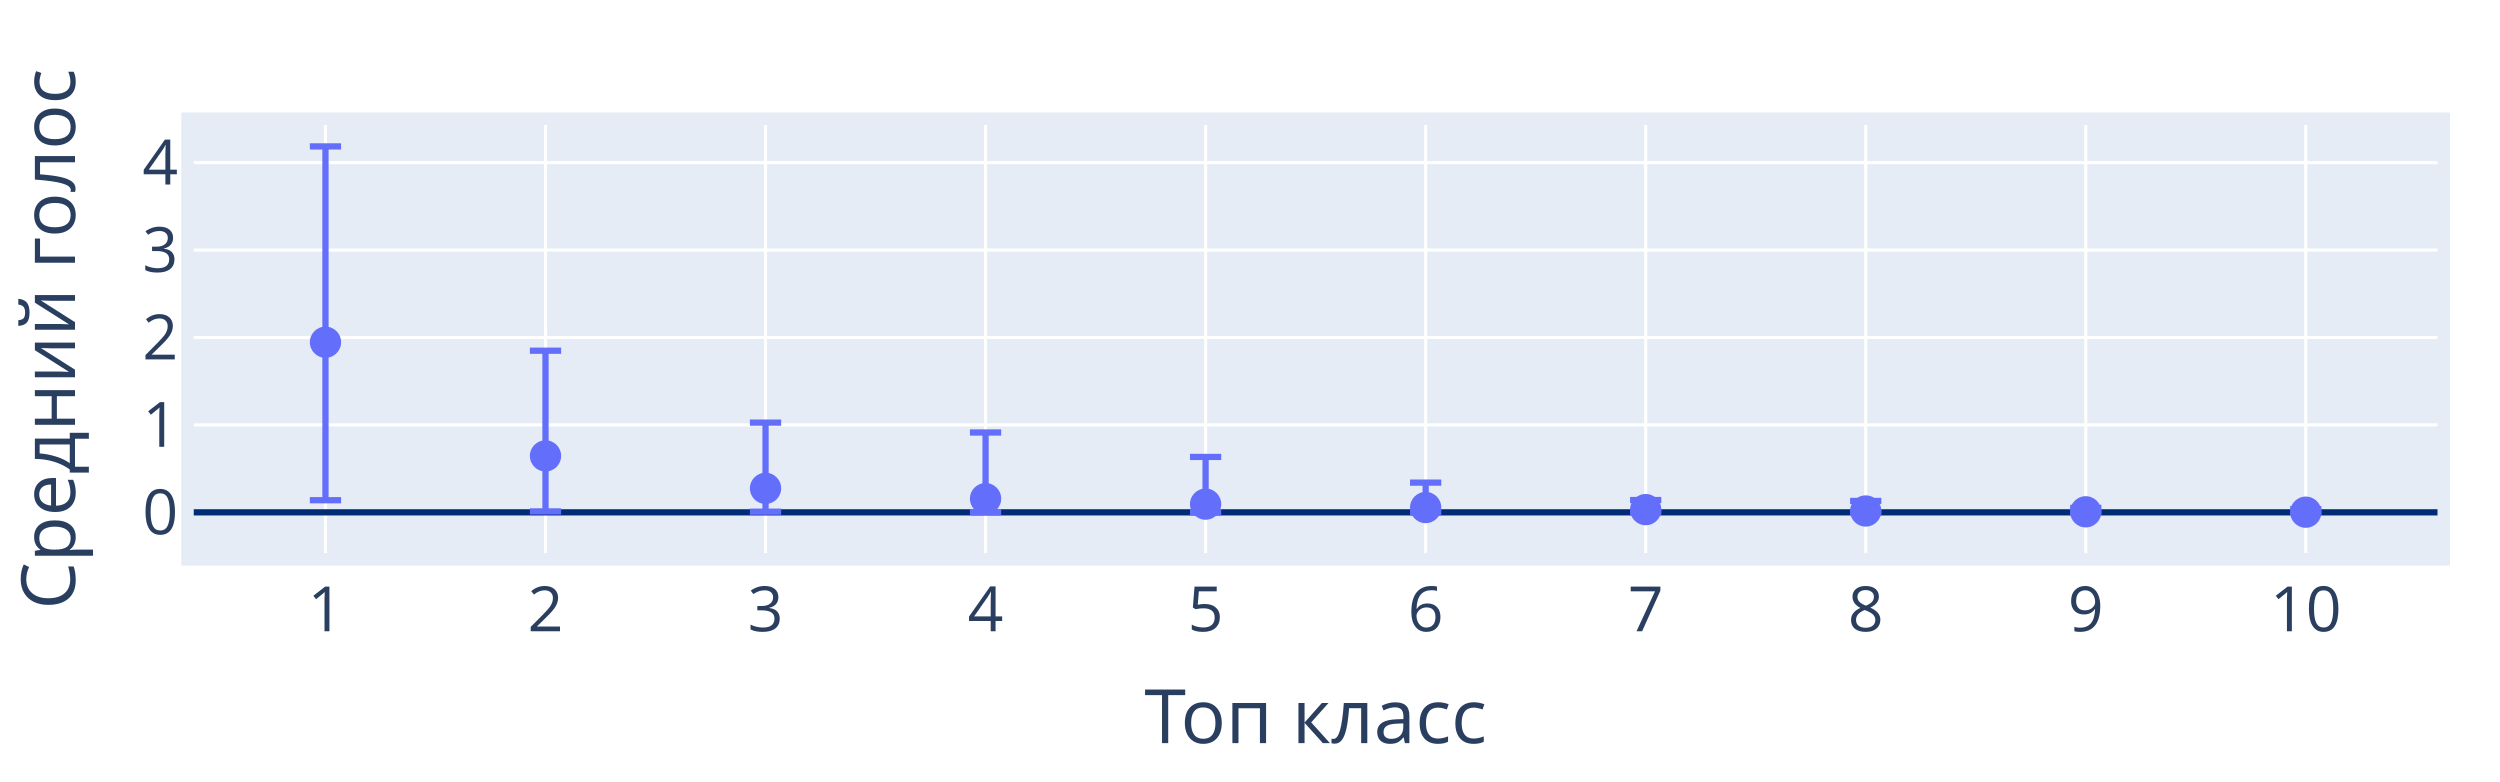
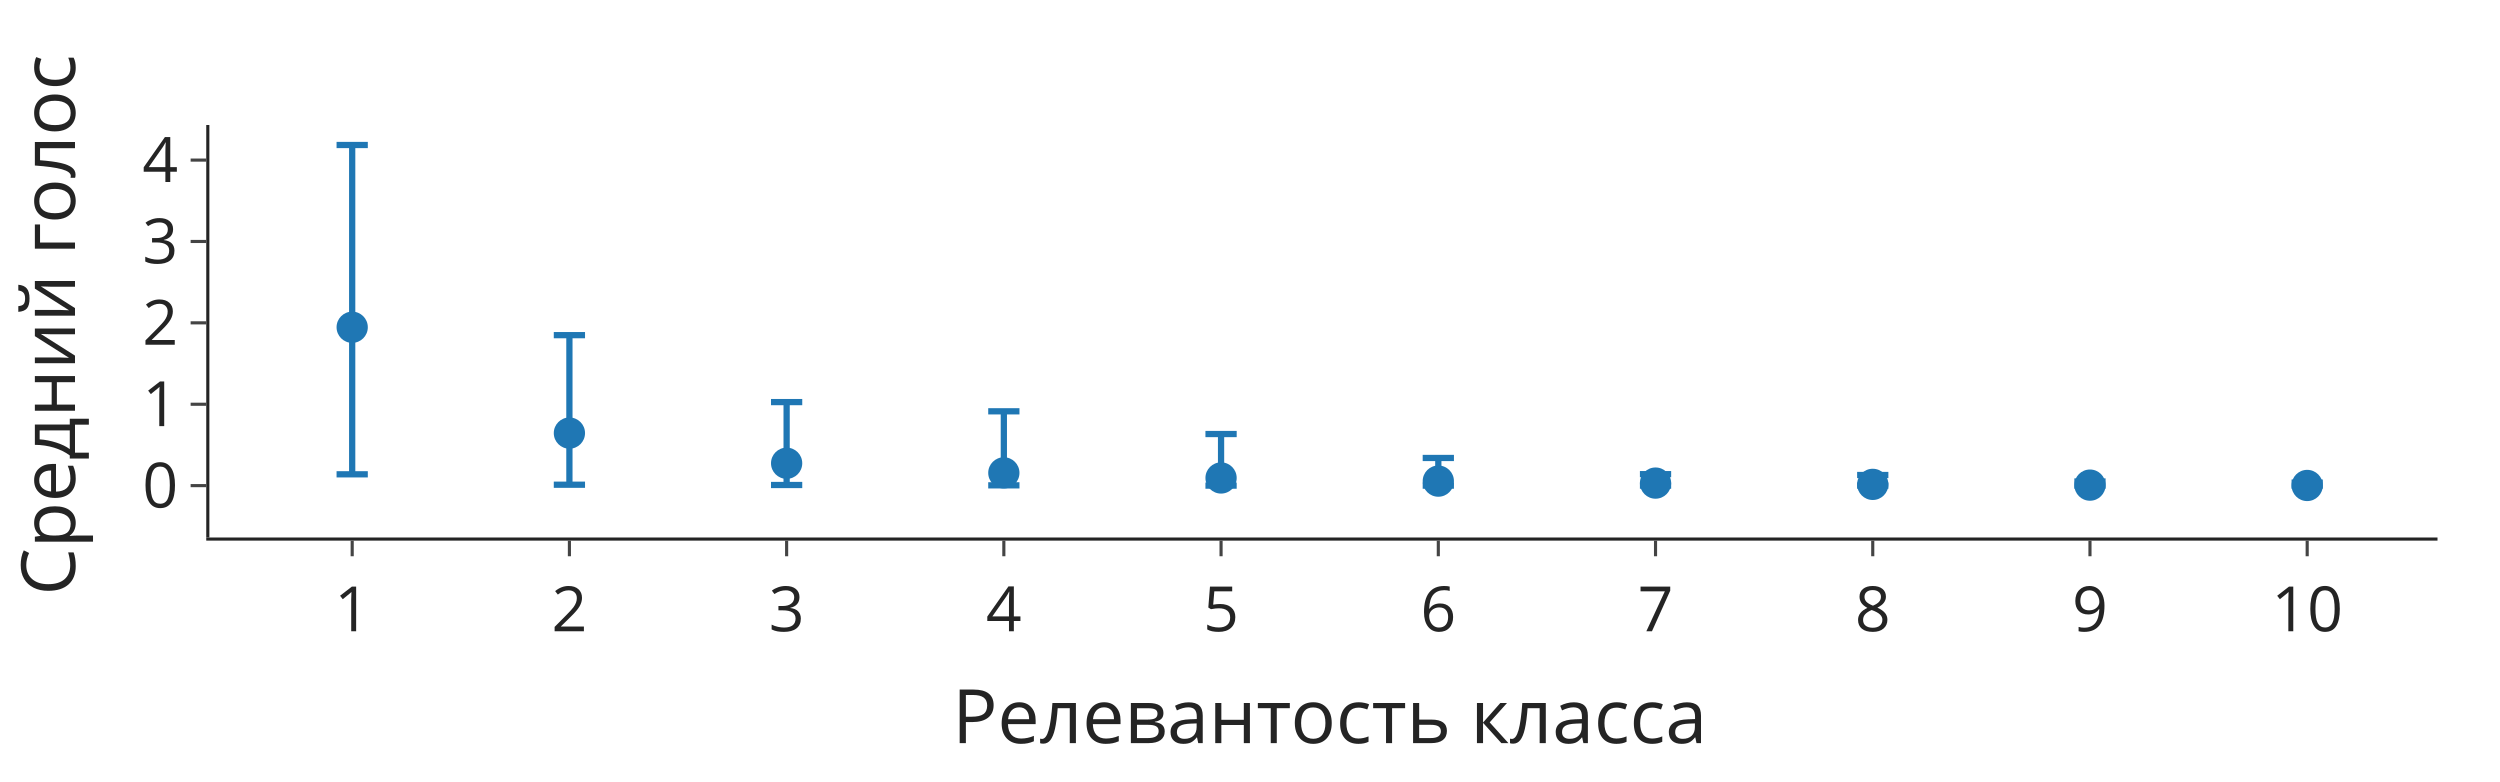
<svg xmlns="http://www.w3.org/2000/svg" class="main-svg" width="800" height="250" style="" viewBox="0 0 800 250">
  <rect x="0" y="0" width="800" height="250" style="fill: rgb(255, 255, 255); fill-opacity: 1;" />
-   <defs id="defs-3af15d">
+   <defs id="defs-09ce1a">
    <g class="clips">
-       <clipPath id="clip3af15dxyplot" class="plotclip">
-         <rect width="718" height="137" />
+       <clipPath id="clip09ce1axyplot" class="plotclip">
+         <rect width="709" height="128" />
      </clipPath>
-       <clipPath class="axesclip" id="clip3af15dx">
-         <rect x="62" y="0" width="718" height="250" />
+       <clipPath class="axesclip" id="clip09ce1ax">
+         <rect x="71" y="0" width="709" height="250" />
      </clipPath>
-       <clipPath class="axesclip" id="clip3af15dy">
-         <rect x="0" y="40" width="800" height="137" />
+       <clipPath class="axesclip" id="clip09ce1ay">
+         <rect x="0" y="40" width="800" height="128" />
      </clipPath>
-       <clipPath class="axesclip" id="clip3af15dxy">
-         <rect x="62" y="40" width="718" height="137" />
+       <clipPath class="axesclip" id="clip09ce1axy">
+         <rect x="71" y="40" width="709" height="128" />
      </clipPath>
    </g>
    <g class="gradients" />
  </defs>
-   <g class="bglayer">
-     <rect class="bg" x="58" y="36" width="726" height="145" style="fill: rgb(229, 236, 246); fill-opacity: 1; stroke-width: 0;" />
-   </g>
+   <g class="bglayer" />
  <g class="layer-below">
    <g class="imagelayer" />
    <g class="shapelayer" />
  </g>
  <g class="cartesianlayer">
    <g class="subplot xy">
      <g class="layer-subplot">
        <g class="shapelayer" />
        <g class="imagelayer" />
      </g>
      <g class="gridlayer">
-         <g class="x">
-           <path class="xgrid crisp" transform="translate(104.15,0)" d="M0,40v137" style="stroke: rgb(255, 255, 255); stroke-opacity: 1; stroke-width: 1px;" />
-           <path class="xgrid crisp" transform="translate(174.56,0)" d="M0,40v137" style="stroke: rgb(255, 255, 255); stroke-opacity: 1; stroke-width: 1px;" />
-           <path class="xgrid crisp" transform="translate(244.97,0)" d="M0,40v137" style="stroke: rgb(255, 255, 255); stroke-opacity: 1; stroke-width: 1px;" />
-           <path class="xgrid crisp" transform="translate(315.38,0)" d="M0,40v137" style="stroke: rgb(255, 255, 255); stroke-opacity: 1; stroke-width: 1px;" />
-           <path class="xgrid crisp" transform="translate(385.79,0)" d="M0,40v137" style="stroke: rgb(255, 255, 255); stroke-opacity: 1; stroke-width: 1px;" />
-           <path class="xgrid crisp" transform="translate(456.21,0)" d="M0,40v137" style="stroke: rgb(255, 255, 255); stroke-opacity: 1; stroke-width: 1px;" />
-           <path class="xgrid crisp" transform="translate(526.62,0)" d="M0,40v137" style="stroke: rgb(255, 255, 255); stroke-opacity: 1; stroke-width: 1px;" />
-           <path class="xgrid crisp" transform="translate(597.03,0)" d="M0,40v137" style="stroke: rgb(255, 255, 255); stroke-opacity: 1; stroke-width: 1px;" />
-           <path class="xgrid crisp" transform="translate(667.44,0)" d="M0,40v137" style="stroke: rgb(255, 255, 255); stroke-opacity: 1; stroke-width: 1px;" />
-           <path class="xgrid crisp" transform="translate(737.85,0)" d="M0,40v137" style="stroke: rgb(255, 255, 255); stroke-opacity: 1; stroke-width: 1px;" />
-         </g>
-         <g class="y">
-           <path class="ygrid crisp" transform="translate(0,135.97)" d="M62,0h718" style="stroke: rgb(255, 255, 255); stroke-opacity: 1; stroke-width: 1px;" />
-           <path class="ygrid crisp" transform="translate(0,108)" d="M62,0h718" style="stroke: rgb(255, 255, 255); stroke-opacity: 1; stroke-width: 1px;" />
-           <path class="ygrid crisp" transform="translate(0,80.02)" d="M62,0h718" style="stroke: rgb(255, 255, 255); stroke-opacity: 1; stroke-width: 1px;" />
-           <path class="ygrid crisp" transform="translate(0,52.04)" d="M62,0h718" style="stroke: rgb(255, 255, 255); stroke-opacity: 1; stroke-width: 1px;" />
-         </g>
+         <g class="x" />
+         <g class="y" />
      </g>
-       <g class="zerolinelayer">
-         <path class="yzl zl crisp" transform="translate(0,163.95)" d="M62,0h718" style="stroke: rgb(0, 44, 117); stroke-opacity: 1; stroke-width: 2px;" />
-       </g>
+       <g class="zerolinelayer" />
      <path class="xlines-below" />
      <path class="ylines-below" />
      <g class="overlines-below" />
      <g class="xaxislayer-below" />
      <g class="yaxislayer-below" />
      <g class="overaxes-below" />
-       <g class="plot" transform="translate(62, 40)" clip-path="url('#clip3af15dxyplot')">
+       <g class="plot" transform="translate(71, 40)" clip-path="url('#clip09ce1axyplot')">
        <g class="scatterlayer mlayer">
-           <g class="trace scatter trace63df434f-5022-4cd2-8408-bc5ad583c831" style="stroke-miterlimit: 2; opacity: 1;">
+           <g class="trace scatter trace0e662ba9-b18d-4575-a05d-d37130203d5c" style="stroke-miterlimit: 2; opacity: 1;">
            <g class="fills" />
            <g class="errorbars">
              <g class="errorbar" style="opacity: 1;">
-                 <path class="yerror" d="M37.15,6.85h10m-5,0V120.07m-5,0h10" style="vector-effect: non-scaling-stroke; stroke-width: 2px; stroke: rgb(99, 110, 250); stroke-opacity: 1;" />
+                 <path class="yerror" d="M36.7,6.4h10m-5,0V111.78m-5,0h10" style="vector-effect: non-scaling-stroke; stroke-width: 2px; stroke: rgb(31, 119, 180); stroke-opacity: 1;" />
              </g>
              <g class="errorbar" style="opacity: 1;">
-                 <path class="yerror" d="M107.56,72.23h10m-5,0V123.65m-5,0h10" style="vector-effect: non-scaling-stroke; stroke-width: 2px; stroke: rgb(99, 110, 250); stroke-opacity: 1;" />
+                 <path class="yerror" d="M106.21,67.25h10m-5,0V115.11m-5,0h10" style="vector-effect: non-scaling-stroke; stroke-width: 2px; stroke: rgb(31, 119, 180); stroke-opacity: 1;" />
              </g>
              <g class="errorbar" style="opacity: 1;">
-                 <path class="yerror" d="M177.97,95.24h10m-5,0V123.74m-5,0h10" style="vector-effect: non-scaling-stroke; stroke-width: 2px; stroke: rgb(99, 110, 250); stroke-opacity: 1;" />
+                 <path class="yerror" d="M175.72,88.67h10m-5,0V115.2m-5,0h10" style="vector-effect: non-scaling-stroke; stroke-width: 2px; stroke: rgb(31, 119, 180); stroke-opacity: 1;" />
              </g>
              <g class="errorbar" style="opacity: 1;">
-                 <path class="yerror" d="M248.38,98.4h10m-5,0V123.86m-5,0h10" style="vector-effect: non-scaling-stroke; stroke-width: 2px; stroke: rgb(99, 110, 250); stroke-opacity: 1;" />
+                 <path class="yerror" d="M245.23,91.62h10m-5,0V115.31m-5,0h10" style="vector-effect: non-scaling-stroke; stroke-width: 2px; stroke: rgb(31, 119, 180); stroke-opacity: 1;" />
              </g>
              <g class="errorbar" style="opacity: 1;">
-                 <path class="yerror" d="M318.79,106.22h10m-5,0V123.95m-5,0h10" style="vector-effect: non-scaling-stroke; stroke-width: 2px; stroke: rgb(99, 110, 250); stroke-opacity: 1;" />
+                 <path class="yerror" d="M314.74,98.89h10m-5,0V115.4m-5,0h10" style="vector-effect: non-scaling-stroke; stroke-width: 2px; stroke: rgb(31, 119, 180); stroke-opacity: 1;" />
              </g>
              <g class="errorbar" style="opacity: 1;">
-                 <path class="yerror" d="M389.21,114.44h10m-5,0V123.95m-5,0h10" style="vector-effect: non-scaling-stroke; stroke-width: 2px; stroke: rgb(99, 110, 250); stroke-opacity: 1;" />
+                 <path class="yerror" d="M384.26,106.55h10m-5,0V115.4m-5,0h10" style="vector-effect: non-scaling-stroke; stroke-width: 2px; stroke: rgb(31, 119, 180); stroke-opacity: 1;" />
              </g>
              <g class="errorbar" style="opacity: 1;">
-                 <path class="yerror" d="M459.62,120.01h10m-5,0V123.95m-5,0h10" style="vector-effect: non-scaling-stroke; stroke-width: 2px; stroke: rgb(99, 110, 250); stroke-opacity: 1;" />
+                 <path class="yerror" d="M453.77,111.73h10m-5,0V115.4m-5,0h10" style="vector-effect: non-scaling-stroke; stroke-width: 2px; stroke: rgb(31, 119, 180); stroke-opacity: 1;" />
              </g>
              <g class="errorbar" style="opacity: 1;">
-                 <path class="yerror" d="M530.03,120.3h10m-5,0V123.95m-5,0h10" style="vector-effect: non-scaling-stroke; stroke-width: 2px; stroke: rgb(99, 110, 250); stroke-opacity: 1;" />
+                 <path class="yerror" d="M523.28,112h10m-5,0V115.4m-5,0h10" style="vector-effect: non-scaling-stroke; stroke-width: 2px; stroke: rgb(31, 119, 180); stroke-opacity: 1;" />
              </g>
              <g class="errorbar" style="opacity: 1;">
-                 <path class="yerror" d="M600.44,122.53h10m-5,0V123.95m-5,0h10" style="vector-effect: non-scaling-stroke; stroke-width: 2px; stroke: rgb(99, 110, 250); stroke-opacity: 1;" />
+                 <path class="yerror" d="M592.79,114.08h10m-5,0V115.4m-5,0h10" style="vector-effect: non-scaling-stroke; stroke-width: 2px; stroke: rgb(31, 119, 180); stroke-opacity: 1;" />
              </g>
              <g class="errorbar" style="opacity: 1;">
-                 <path class="yerror" d="M670.85,122.93h10m-5,0V123.95m-5,0h10" style="vector-effect: non-scaling-stroke; stroke-width: 2px; stroke: rgb(99, 110, 250); stroke-opacity: 1;" />
+                 <path class="yerror" d="M662.3,114.44h10m-5,0V115.4m-5,0h10" style="vector-effect: non-scaling-stroke; stroke-width: 2px; stroke: rgb(31, 119, 180); stroke-opacity: 1;" />
              </g>
            </g>
            <g class="lines" />
            <g class="points">
-               <path class="point" transform="translate(42.15,69.51)" d="M5,0A5,5 0 1,1 0,-5A5,5 0 0,1 5,0Z" style="opacity: 1; stroke-width: 0px; fill: rgb(99, 110, 250); fill-opacity: 1;" />
-               <path class="point" transform="translate(112.56,105.89)" d="M5,0A5,5 0 1,1 0,-5A5,5 0 0,1 5,0Z" style="opacity: 1; stroke-width: 0px; fill: rgb(99, 110, 250); fill-opacity: 1;" />
-               <path class="point" transform="translate(182.97,116.27)" d="M5,0A5,5 0 1,1 0,-5A5,5 0 0,1 5,0Z" style="opacity: 1; stroke-width: 0px; fill: rgb(99, 110, 250); fill-opacity: 1;" />
-               <path class="point" transform="translate(253.38,119.57)" d="M5,0A5,5 0 1,1 0,-5A5,5 0 0,1 5,0Z" style="opacity: 1; stroke-width: 0px; fill: rgb(99, 110, 250); fill-opacity: 1;" />
-               <path class="point" transform="translate(323.79,121.32)" d="M5,0A5,5 0 1,1 0,-5A5,5 0 0,1 5,0Z" style="opacity: 1; stroke-width: 0px; fill: rgb(99, 110, 250); fill-opacity: 1;" />
-               <path class="point" transform="translate(394.21,122.41)" d="M5,0A5,5 0 1,1 0,-5A5,5 0 0,1 5,0Z" style="opacity: 1; stroke-width: 0px; fill: rgb(99, 110, 250); fill-opacity: 1;" />
-               <path class="point" transform="translate(464.62,123.08)" d="M5,0A5,5 0 1,1 0,-5A5,5 0 0,1 5,0Z" style="opacity: 1; stroke-width: 0px; fill: rgb(99, 110, 250); fill-opacity: 1;" />
-               <path class="point" transform="translate(535.03,123.52)" d="M5,0A5,5 0 1,1 0,-5A5,5 0 0,1 5,0Z" style="opacity: 1; stroke-width: 0px; fill: rgb(99, 110, 250); fill-opacity: 1;" />
-               <path class="point" transform="translate(605.44,123.78)" d="M5,0A5,5 0 1,1 0,-5A5,5 0 0,1 5,0Z" style="opacity: 1; stroke-width: 0px; fill: rgb(99, 110, 250); fill-opacity: 1;" />
-               <path class="point" transform="translate(675.85,123.9)" d="M5,0A5,5 0 1,1 0,-5A5,5 0 0,1 5,0Z" style="opacity: 1; stroke-width: 0px; fill: rgb(99, 110, 250); fill-opacity: 1;" />
+               <path class="point" transform="translate(41.7,64.72)" d="M5,0A5,5 0 1,1 0,-5A5,5 0 0,1 5,0Z" style="opacity: 1; stroke-width: 0px; fill: rgb(31, 119, 180); fill-opacity: 1;" />
+               <path class="point" transform="translate(111.21,98.59)" d="M5,0A5,5 0 1,1 0,-5A5,5 0 0,1 5,0Z" style="opacity: 1; stroke-width: 0px; fill: rgb(31, 119, 180); fill-opacity: 1;" />
+               <path class="point" transform="translate(180.72,108.24)" d="M5,0A5,5 0 1,1 0,-5A5,5 0 0,1 5,0Z" style="opacity: 1; stroke-width: 0px; fill: rgb(31, 119, 180); fill-opacity: 1;" />
+               <path class="point" transform="translate(250.23,111.32)" d="M5,0A5,5 0 1,1 0,-5A5,5 0 0,1 5,0Z" style="opacity: 1; stroke-width: 0px; fill: rgb(31, 119, 180); fill-opacity: 1;" />
+               <path class="point" transform="translate(319.74,112.95)" d="M5,0A5,5 0 1,1 0,-5A5,5 0 0,1 5,0Z" style="opacity: 1; stroke-width: 0px; fill: rgb(31, 119, 180); fill-opacity: 1;" />
+               <path class="point" transform="translate(389.26,113.96)" d="M5,0A5,5 0 1,1 0,-5A5,5 0 0,1 5,0Z" style="opacity: 1; stroke-width: 0px; fill: rgb(31, 119, 180); fill-opacity: 1;" />
+               <path class="point" transform="translate(458.77,114.59)" d="M5,0A5,5 0 1,1 0,-5A5,5 0 0,1 5,0Z" style="opacity: 1; stroke-width: 0px; fill: rgb(31, 119, 180); fill-opacity: 1;" />
+               <path class="point" transform="translate(528.28,115)" d="M5,0A5,5 0 1,1 0,-5A5,5 0 0,1 5,0Z" style="opacity: 1; stroke-width: 0px; fill: rgb(31, 119, 180); fill-opacity: 1;" />
+               <path class="point" transform="translate(597.79,115.24)" d="M5,0A5,5 0 1,1 0,-5A5,5 0 0,1 5,0Z" style="opacity: 1; stroke-width: 0px; fill: rgb(31, 119, 180); fill-opacity: 1;" />
+               <path class="point" transform="translate(667.3,115.35)" d="M5,0A5,5 0 1,1 0,-5A5,5 0 0,1 5,0Z" style="opacity: 1; stroke-width: 0px; fill: rgb(31, 119, 180); fill-opacity: 1;" />
            </g>
            <g class="text" />
          </g>
        </g>
      </g>
      <g class="overplot" />
-       <path class="xlines-above crisp" d="M0,0" style="fill: none;" />
-       <path class="ylines-above crisp" d="M0,0" style="fill: none;" />
+       <path class="xlines-above crisp" d="M66,172.5H780" style="fill: none; stroke-width: 1px; stroke: rgb(36, 36, 36); stroke-opacity: 1;" />
+       <path class="ylines-above crisp" d="M66.5,40V172" style="fill: none; stroke-width: 1px; stroke: rgb(36, 36, 36); stroke-opacity: 1;" />
      <g class="overlines-above" />
      <g class="xaxislayer-above">
+         <path class="xtick ticks crisp" d="M0,173v5" transform="translate(112.7,0)" style="stroke: rgb(68, 68, 68); stroke-opacity: 1; stroke-width: 1px;" />
+         <path class="xtick ticks crisp" d="M0,173v5" transform="translate(182.21,0)" style="stroke: rgb(68, 68, 68); stroke-opacity: 1; stroke-width: 1px;" />
+         <path class="xtick ticks crisp" d="M0,173v5" transform="translate(251.72,0)" style="stroke: rgb(68, 68, 68); stroke-opacity: 1; stroke-width: 1px;" />
+         <path class="xtick ticks crisp" d="M0,173v5" transform="translate(321.23,0)" style="stroke: rgb(68, 68, 68); stroke-opacity: 1; stroke-width: 1px;" />
+         <path class="xtick ticks crisp" d="M0,173v5" transform="translate(390.74,0)" style="stroke: rgb(68, 68, 68); stroke-opacity: 1; stroke-width: 1px;" />
+         <path class="xtick ticks crisp" d="M0,173v5" transform="translate(460.26,0)" style="stroke: rgb(68, 68, 68); stroke-opacity: 1; stroke-width: 1px;" />
+         <path class="xtick ticks crisp" d="M0,173v5" transform="translate(529.77,0)" style="stroke: rgb(68, 68, 68); stroke-opacity: 1; stroke-width: 1px;" />
+         <path class="xtick ticks crisp" d="M0,173v5" transform="translate(599.28,0)" style="stroke: rgb(68, 68, 68); stroke-opacity: 1; stroke-width: 1px;" />
+         <path class="xtick ticks crisp" d="M0,173v5" transform="translate(668.79,0)" style="stroke: rgb(68, 68, 68); stroke-opacity: 1; stroke-width: 1px;" />
+         <path class="xtick ticks crisp" d="M0,173v5" transform="translate(738.3,0)" style="stroke: rgb(68, 68, 68); stroke-opacity: 1; stroke-width: 1px;" />
        <g class="xtick">
-           <text text-anchor="middle" x="0" y="202" transform="translate(104.15,0)" style="font-family: 'Open Sans', verdana, arial, sans-serif; font-size: 20px; fill: rgb(42, 63, 95); fill-opacity: 1; white-space: pre;">1</text>
+           <text text-anchor="middle" x="0" y="202" transform="translate(112.7,0)" style="font-family: 'Open Sans', verdana, arial, sans-serif; font-size: 20px; fill: rgb(36, 36, 36); fill-opacity: 1; white-space: pre;">1</text>
        </g>
        <g class="xtick">
-           <text text-anchor="middle" x="0" y="202" transform="translate(174.56,0)" style="font-family: 'Open Sans', verdana, arial, sans-serif; font-size: 20px; fill: rgb(42, 63, 95); fill-opacity: 1; white-space: pre;">2</text>
+           <text text-anchor="middle" x="0" y="202" transform="translate(182.21,0)" style="font-family: 'Open Sans', verdana, arial, sans-serif; font-size: 20px; fill: rgb(36, 36, 36); fill-opacity: 1; white-space: pre;">2</text>
        </g>
        <g class="xtick">
-           <text text-anchor="middle" x="0" y="202" transform="translate(244.97,0)" style="font-family: 'Open Sans', verdana, arial, sans-serif; font-size: 20px; fill: rgb(42, 63, 95); fill-opacity: 1; white-space: pre;">3</text>
+           <text text-anchor="middle" x="0" y="202" transform="translate(251.72,0)" style="font-family: 'Open Sans', verdana, arial, sans-serif; font-size: 20px; fill: rgb(36, 36, 36); fill-opacity: 1; white-space: pre;">3</text>
        </g>
        <g class="xtick">
-           <text text-anchor="middle" x="0" y="202" transform="translate(315.38,0)" style="font-family: 'Open Sans', verdana, arial, sans-serif; font-size: 20px; fill: rgb(42, 63, 95); fill-opacity: 1; white-space: pre;">4</text>
+           <text text-anchor="middle" x="0" y="202" transform="translate(321.23,0)" style="font-family: 'Open Sans', verdana, arial, sans-serif; font-size: 20px; fill: rgb(36, 36, 36); fill-opacity: 1; white-space: pre;">4</text>
        </g>
        <g class="xtick">
-           <text text-anchor="middle" x="0" y="202" transform="translate(385.79,0)" style="font-family: 'Open Sans', verdana, arial, sans-serif; font-size: 20px; fill: rgb(42, 63, 95); fill-opacity: 1; white-space: pre;">5</text>
+           <text text-anchor="middle" x="0" y="202" transform="translate(390.74,0)" style="font-family: 'Open Sans', verdana, arial, sans-serif; font-size: 20px; fill: rgb(36, 36, 36); fill-opacity: 1; white-space: pre;">5</text>
        </g>
        <g class="xtick">
-           <text text-anchor="middle" x="0" y="202" transform="translate(456.21,0)" style="font-family: 'Open Sans', verdana, arial, sans-serif; font-size: 20px; fill: rgb(42, 63, 95); fill-opacity: 1; white-space: pre;">6</text>
+           <text text-anchor="middle" x="0" y="202" transform="translate(460.26,0)" style="font-family: 'Open Sans', verdana, arial, sans-serif; font-size: 20px; fill: rgb(36, 36, 36); fill-opacity: 1; white-space: pre;">6</text>
        </g>
        <g class="xtick">
-           <text text-anchor="middle" x="0" y="202" transform="translate(526.62,0)" style="font-family: 'Open Sans', verdana, arial, sans-serif; font-size: 20px; fill: rgb(42, 63, 95); fill-opacity: 1; white-space: pre;">7</text>
+           <text text-anchor="middle" x="0" y="202" transform="translate(529.77,0)" style="font-family: 'Open Sans', verdana, arial, sans-serif; font-size: 20px; fill: rgb(36, 36, 36); fill-opacity: 1; white-space: pre;">7</text>
        </g>
        <g class="xtick">
-           <text text-anchor="middle" x="0" y="202" transform="translate(597.03,0)" style="font-family: 'Open Sans', verdana, arial, sans-serif; font-size: 20px; fill: rgb(42, 63, 95); fill-opacity: 1; white-space: pre;">8</text>
+           <text text-anchor="middle" x="0" y="202" transform="translate(599.28,0)" style="font-family: 'Open Sans', verdana, arial, sans-serif; font-size: 20px; fill: rgb(36, 36, 36); fill-opacity: 1; white-space: pre;">8</text>
        </g>
        <g class="xtick">
-           <text text-anchor="middle" x="0" y="202" transform="translate(667.44,0)" style="font-family: 'Open Sans', verdana, arial, sans-serif; font-size: 20px; fill: rgb(42, 63, 95); fill-opacity: 1; white-space: pre;">9</text>
+           <text text-anchor="middle" x="0" y="202" transform="translate(668.79,0)" style="font-family: 'Open Sans', verdana, arial, sans-serif; font-size: 20px; fill: rgb(36, 36, 36); fill-opacity: 1; white-space: pre;">9</text>
        </g>
        <g class="xtick">
-           <text text-anchor="middle" x="0" y="202" transform="translate(737.85,0)" style="font-family: 'Open Sans', verdana, arial, sans-serif; font-size: 20px; fill: rgb(42, 63, 95); fill-opacity: 1; white-space: pre;">10</text>
+           <text text-anchor="middle" x="0" y="202" transform="translate(738.3,0)" style="font-family: 'Open Sans', verdana, arial, sans-serif; font-size: 20px; fill: rgb(36, 36, 36); fill-opacity: 1; white-space: pre;">10</text>
        </g>
      </g>
      <g class="yaxislayer-above">
+         <path class="ytick ticks crisp" d="M66,0h-5" transform="translate(0,155.4)" style="stroke: rgb(68, 68, 68); stroke-opacity: 1; stroke-width: 1px;" />
+         <path class="ytick ticks crisp" d="M66,0h-5" transform="translate(0,129.36)" style="stroke: rgb(68, 68, 68); stroke-opacity: 1; stroke-width: 1px;" />
+         <path class="ytick ticks crisp" d="M66,0h-5" transform="translate(0,103.31)" style="stroke: rgb(68, 68, 68); stroke-opacity: 1; stroke-width: 1px;" />
+         <path class="ytick ticks crisp" d="M66,0h-5" transform="translate(0,77.27)" style="stroke: rgb(68, 68, 68); stroke-opacity: 1; stroke-width: 1px;" />
+         <path class="ytick ticks crisp" d="M66,0h-5" transform="translate(0,51.23)" style="stroke: rgb(68, 68, 68); stroke-opacity: 1; stroke-width: 1px;" />
        <g class="ytick">
-           <text text-anchor="end" x="57" y="7" transform="translate(0,163.95)" style="font-family: 'Open Sans', verdana, arial, sans-serif; font-size: 20px; fill: rgb(42, 63, 95); fill-opacity: 1; white-space: pre;">0</text>
+           <text text-anchor="end" x="57" y="7" transform="translate(0,155.4)" style="font-family: 'Open Sans', verdana, arial, sans-serif; font-size: 20px; fill: rgb(36, 36, 36); fill-opacity: 1; white-space: pre;">0</text>
        </g>
        <g class="ytick">
-           <text text-anchor="end" x="57" y="7" transform="translate(0,135.97)" style="font-family: 'Open Sans', verdana, arial, sans-serif; font-size: 20px; fill: rgb(42, 63, 95); fill-opacity: 1; white-space: pre;">1</text>
+           <text text-anchor="end" x="57" y="7" transform="translate(0,129.36)" style="font-family: 'Open Sans', verdana, arial, sans-serif; font-size: 20px; fill: rgb(36, 36, 36); fill-opacity: 1; white-space: pre;">1</text>
        </g>
        <g class="ytick">
-           <text text-anchor="end" x="57" y="7" transform="translate(0,108)" style="font-family: 'Open Sans', verdana, arial, sans-serif; font-size: 20px; fill: rgb(42, 63, 95); fill-opacity: 1; white-space: pre;">2</text>
+           <text text-anchor="end" x="57" y="7" transform="translate(0,103.31)" style="font-family: 'Open Sans', verdana, arial, sans-serif; font-size: 20px; fill: rgb(36, 36, 36); fill-opacity: 1; white-space: pre;">2</text>
        </g>
        <g class="ytick">
-           <text text-anchor="end" x="57" y="7" transform="translate(0,80.02)" style="font-family: 'Open Sans', verdana, arial, sans-serif; font-size: 20px; fill: rgb(42, 63, 95); fill-opacity: 1; white-space: pre;">3</text>
+           <text text-anchor="end" x="57" y="7" transform="translate(0,77.27)" style="font-family: 'Open Sans', verdana, arial, sans-serif; font-size: 20px; fill: rgb(36, 36, 36); fill-opacity: 1; white-space: pre;">3</text>
        </g>
        <g class="ytick">
-           <text text-anchor="end" x="57" y="7" transform="translate(0,52.04)" style="font-family: 'Open Sans', verdana, arial, sans-serif; font-size: 20px; fill: rgb(42, 63, 95); fill-opacity: 1; white-space: pre;">4</text>
+           <text text-anchor="end" x="57" y="7" transform="translate(0,51.23)" style="font-family: 'Open Sans', verdana, arial, sans-serif; font-size: 20px; fill: rgb(36, 36, 36); fill-opacity: 1; white-space: pre;">4</text>
        </g>
      </g>
      <g class="overaxes-above" />
    </g>
  </g>
  <g class="polarlayer" />
  <g class="ternarylayer" />
  <g class="geolayer" />
  <g class="funnelarealayer" />
  <g class="pielayer" />
  <g class="treemaplayer" />
  <g class="sunburstlayer" />
  <g class="glimages" />
-   <defs id="topdefs-3af15d">
+   <defs id="topdefs-09ce1a">
    <g class="clips" />
  </defs>
  <g class="layer-above">
    <g class="imagelayer" />
    <g class="shapelayer" />
  </g>
  <g class="infolayer">
    <g class="g-gtitle" />
    <g class="g-xtitle">
-       <text class="xtitle" x="421" y="237.8" text-anchor="middle" style="font-family: 'Open Sans', verdana, arial, sans-serif; font-size: 24px; fill: rgb(42, 63, 95); opacity: 1; font-weight: normal; white-space: pre;">Топ класс</text>
+       <text class="xtitle" x="425.5" y="237.8" text-anchor="middle" style="font-family: 'Open Sans', verdana, arial, sans-serif; font-size: 24px; fill: rgb(36, 36, 36); opacity: 1; font-weight: normal; white-space: pre;">Релевантость класса</text>
    </g>
    <g class="g-ytitle" transform="translate(11.51855,0)">
-       <text class="ytitle" transform="rotate(-90,12.48125,108.5)" x="12.481" y="108.5" text-anchor="middle" style="font-family: 'Open Sans', verdana, arial, sans-serif; font-size: 24px; fill: rgb(42, 63, 95); opacity: 1; font-weight: normal; white-space: pre;">Средний голос</text>
+       <text class="ytitle" transform="rotate(-90,12.48125,104)" x="12.481" y="104" text-anchor="middle" style="font-family: 'Open Sans', verdana, arial, sans-serif; font-size: 24px; fill: rgb(36, 36, 36); opacity: 1; font-weight: normal; white-space: pre;">Средний голос</text>
    </g>
  </g>
</svg>
